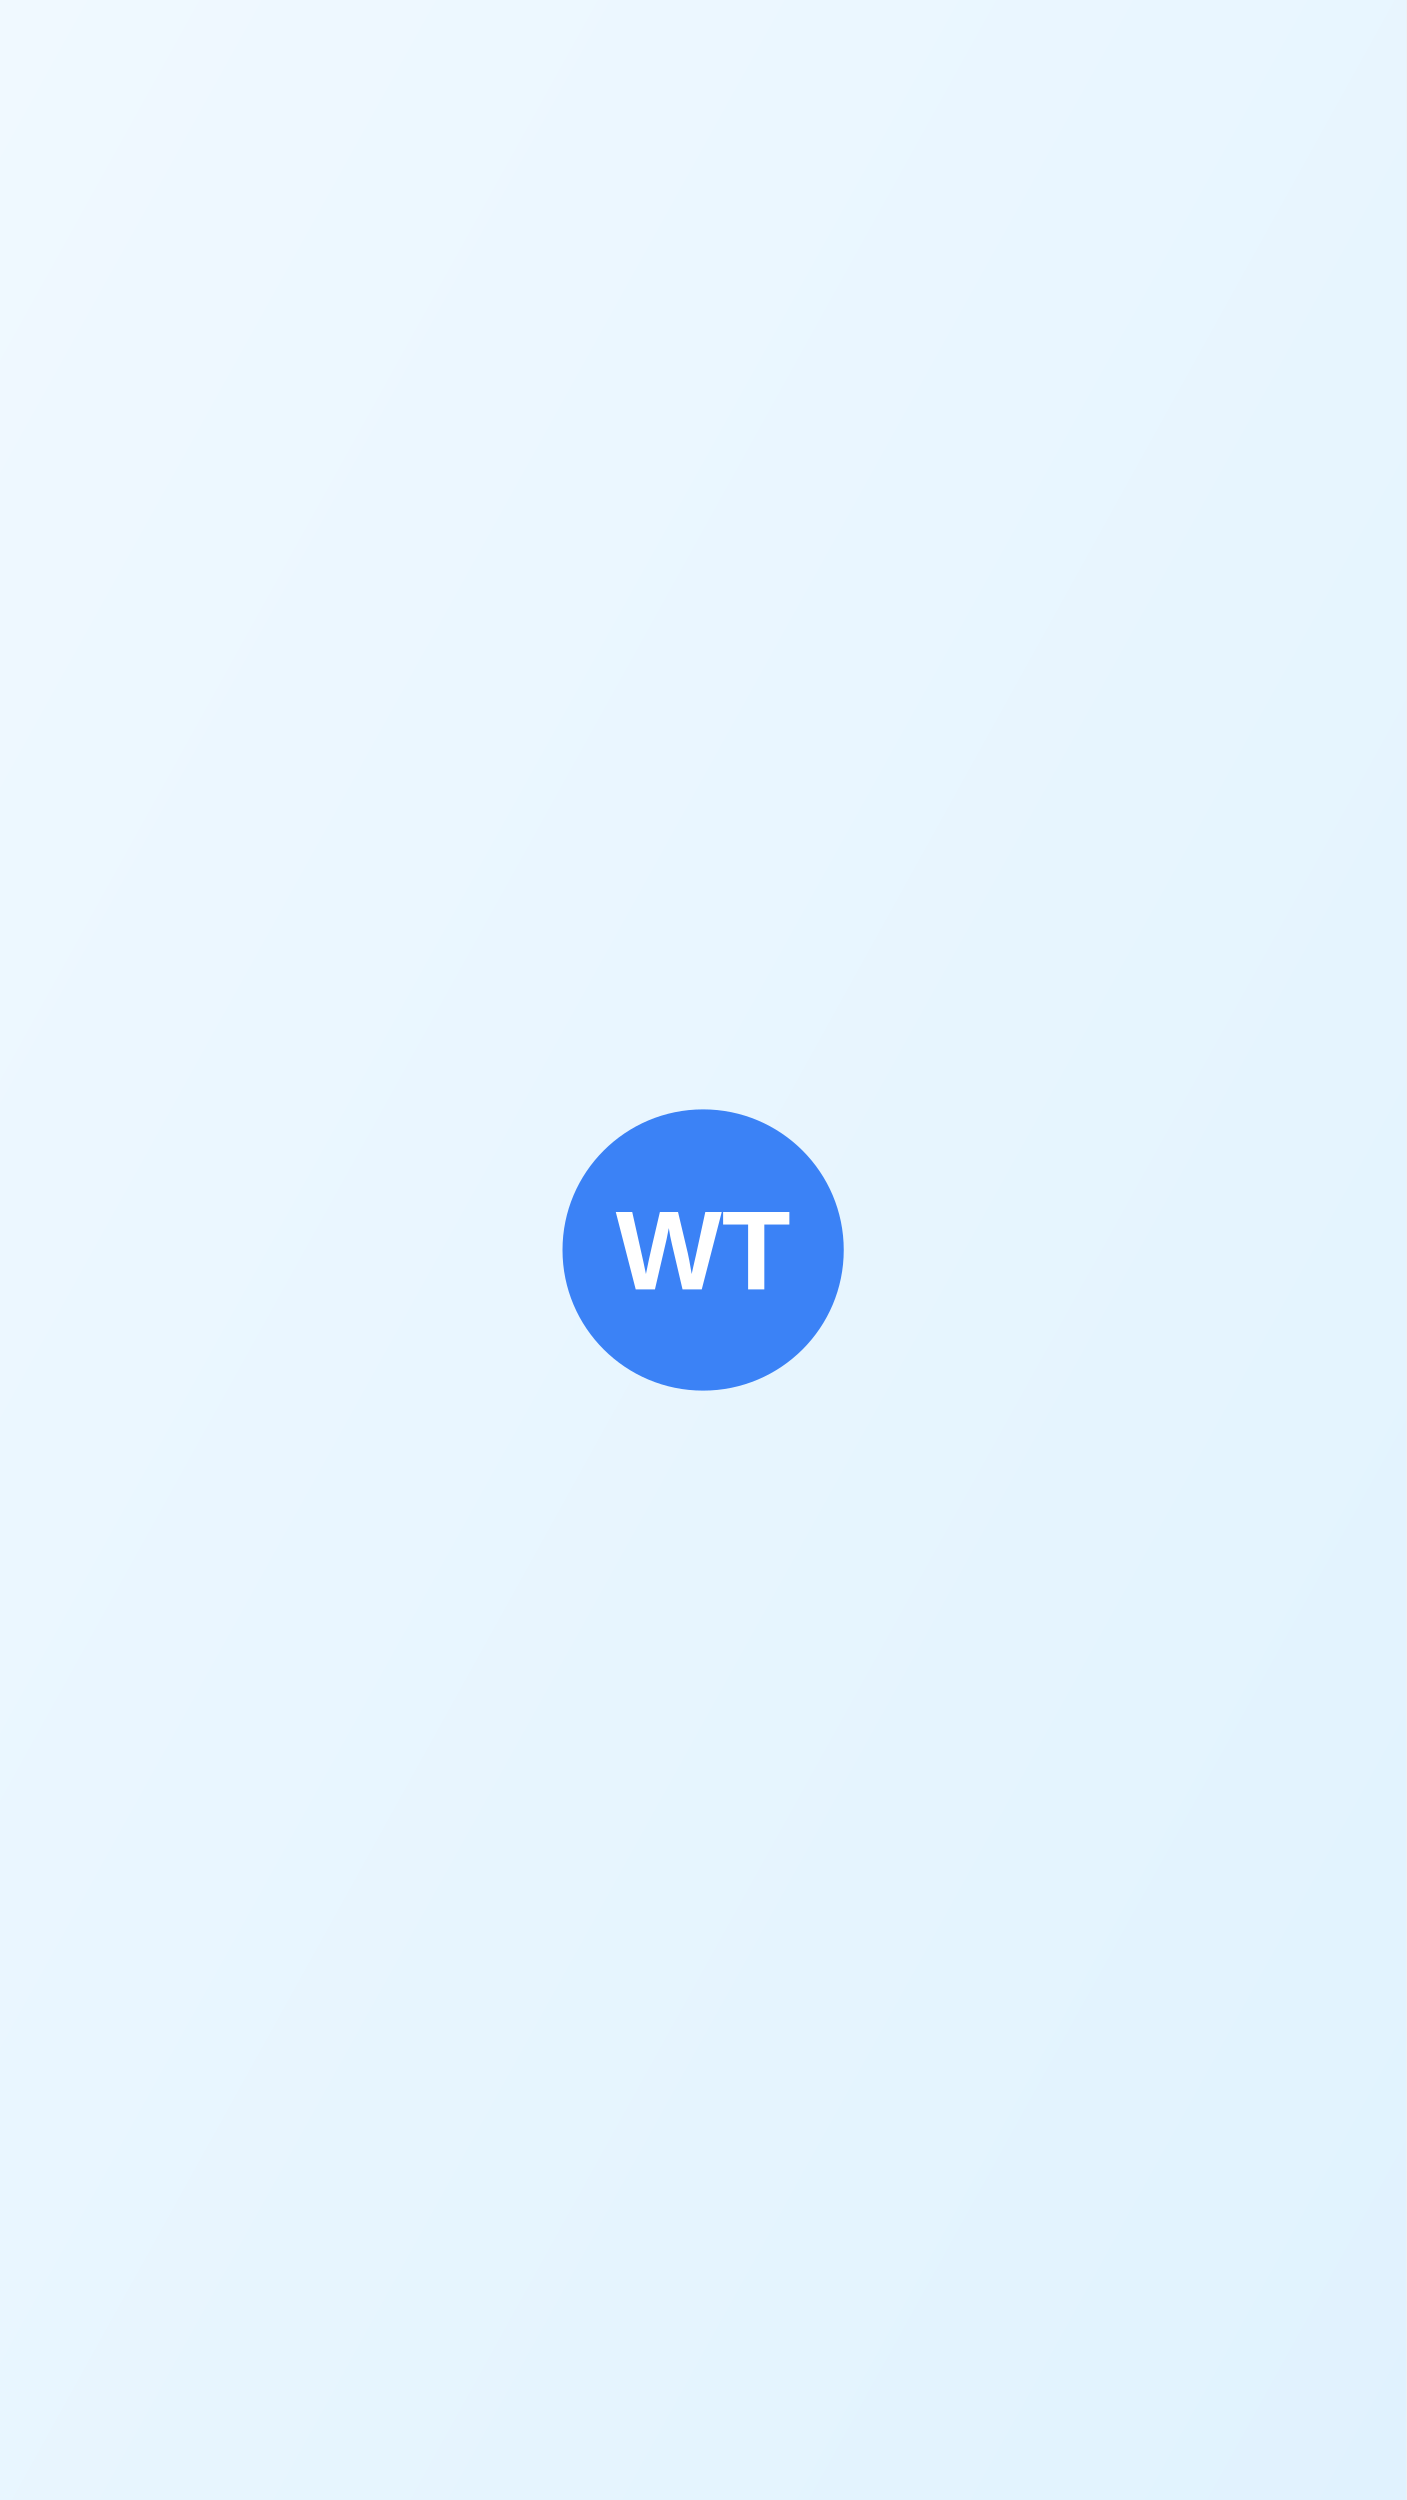
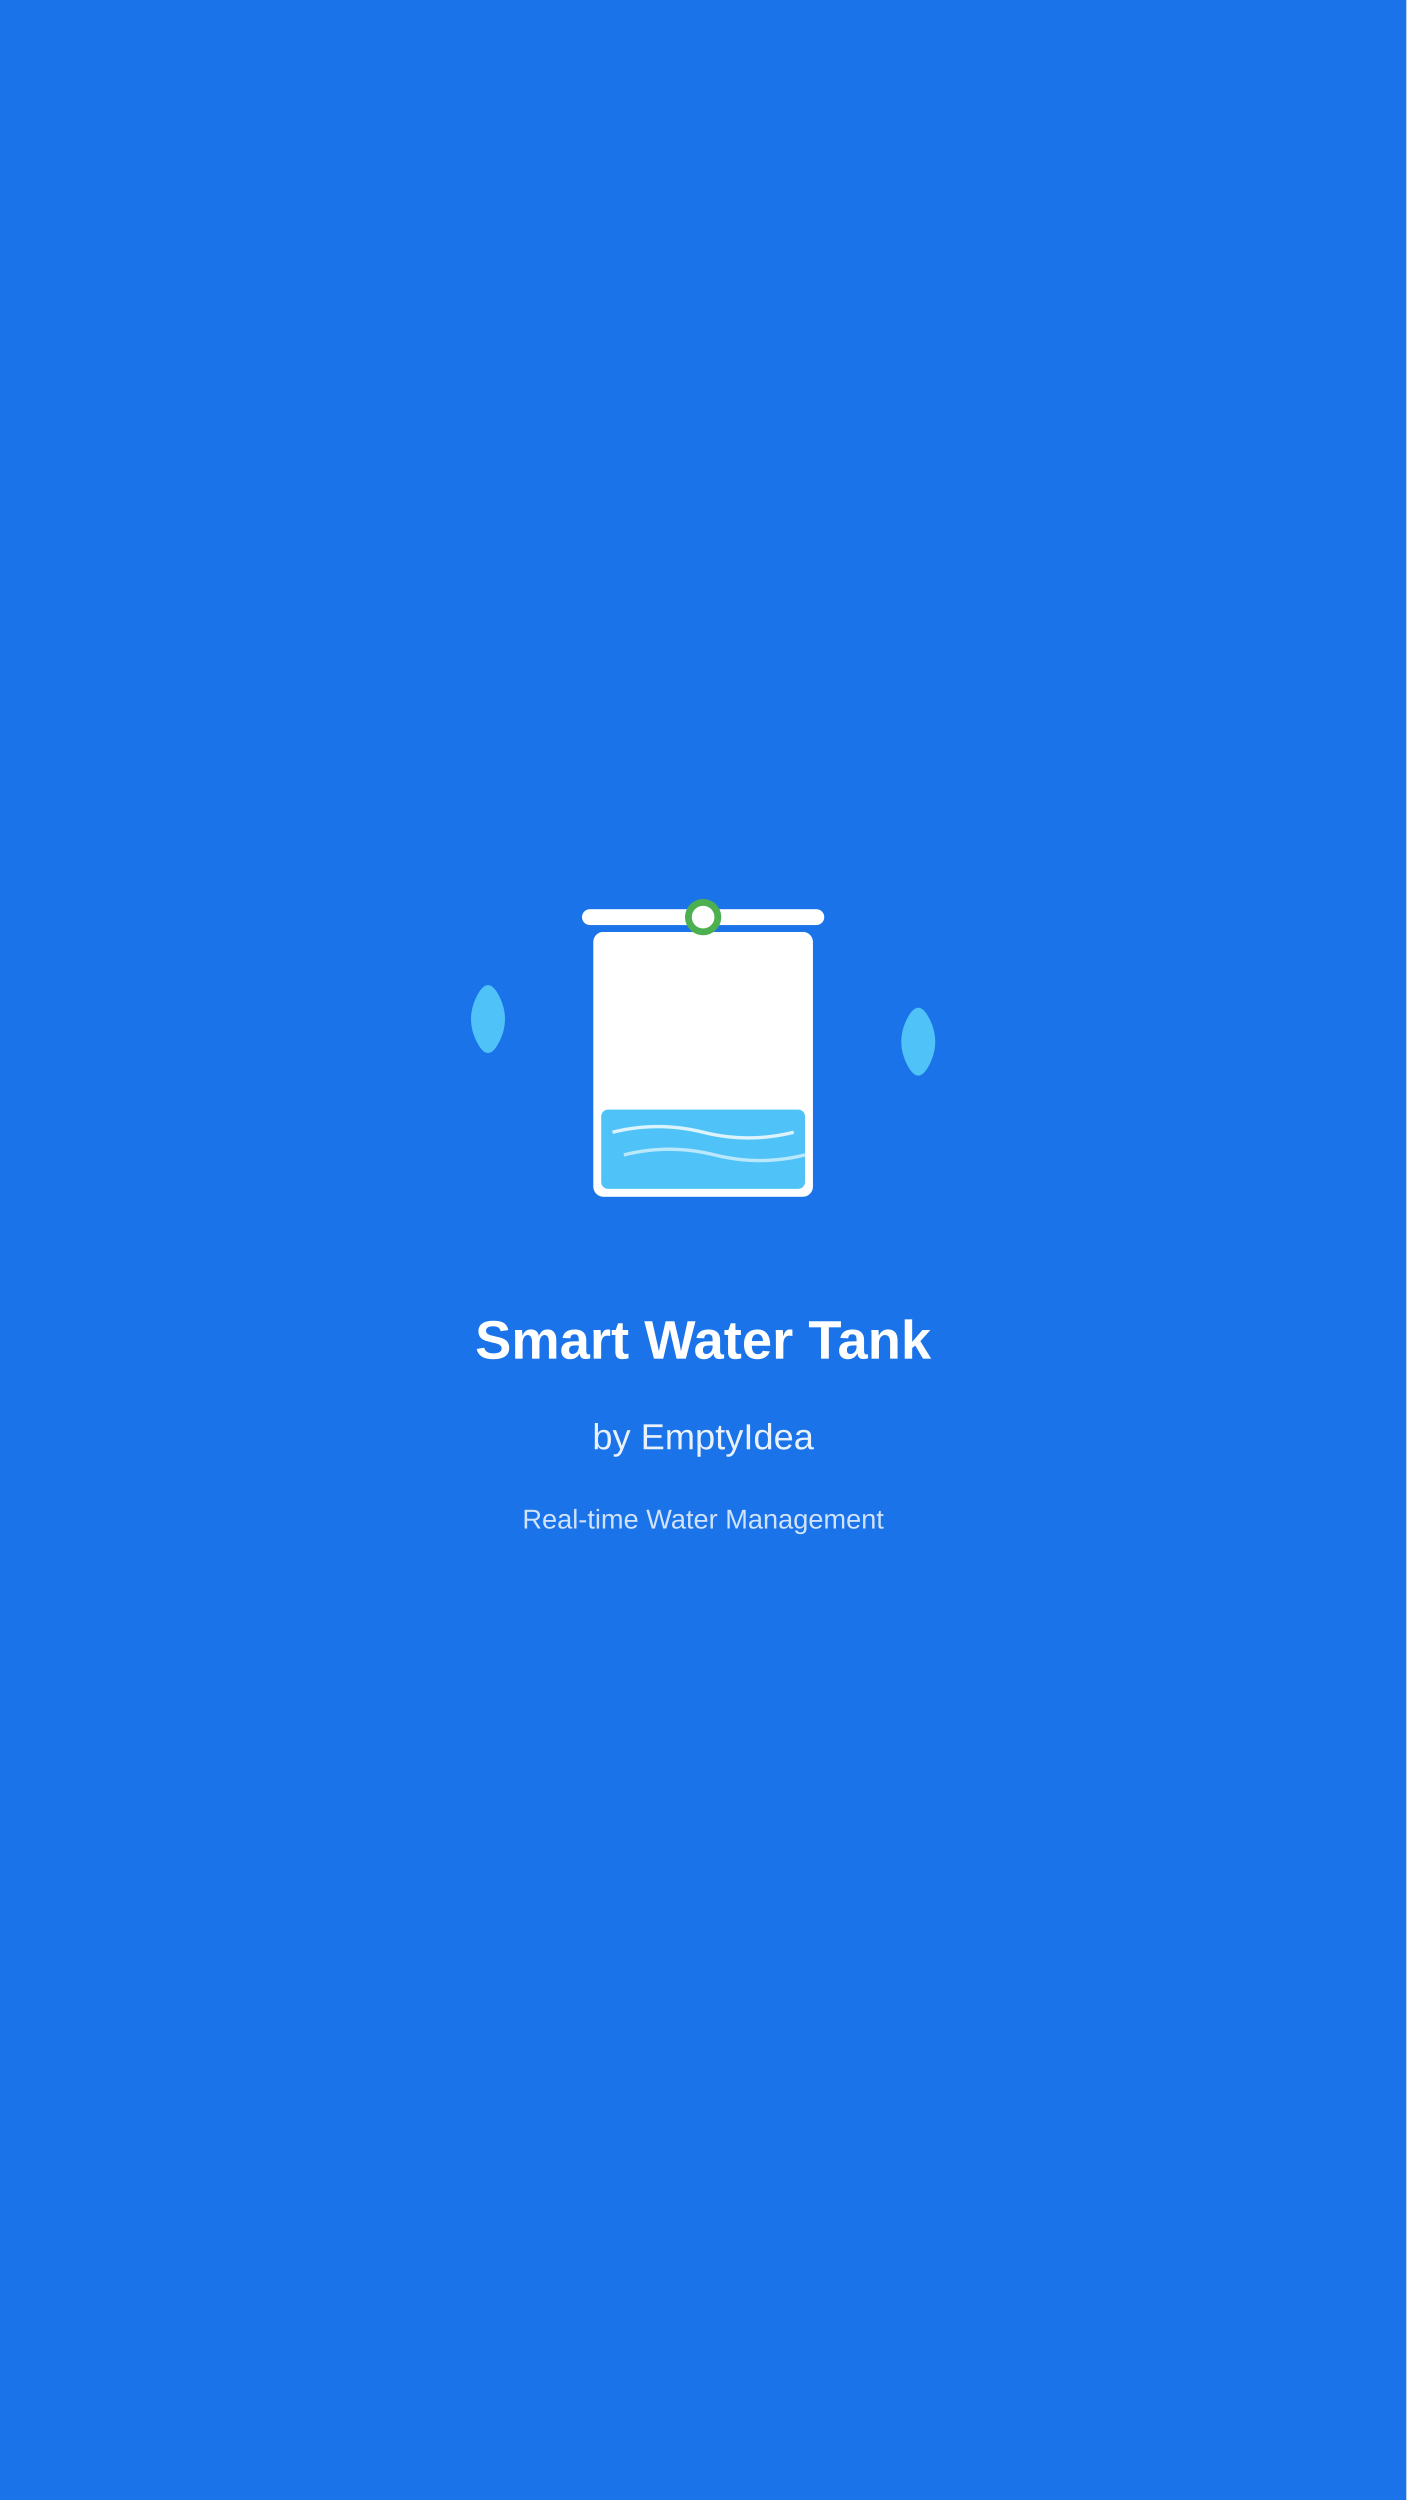
- <svg xmlns="http://www.w3.org/2000/svg" width="1242" height="2208" viewBox="0 0 1242 2208">
-   <defs>
-     <linearGradient id="splashGrad" x1="0%" y1="0%" x2="100%" y2="100%">
-       <stop offset="0%" style="stop-color:#f0f9ff;stop-opacity:1" />
-       <stop offset="100%" style="stop-color:#e0f2fe;stop-opacity:1" />
-     </linearGradient>
-   </defs>
-   <rect width="1242" height="2208" fill="url(#splashGrad)" />
-   <circle cx="621" cy="1104" r="124.2" fill="#3b82f6" />
-   <text x="50%" y="50%" font-family="Arial, sans-serif" font-size="99.36" font-weight="bold" text-anchor="middle" dy="0.35em" fill="white">WT</text>
+ <svg xmlns="http://www.w3.org/2000/svg" width="1242" height="2208" viewBox="0 0 1242 2208" fill="none">
+   <rect width="1242" height="2208" fill="#1a73e8" />
+   <g transform="translate(621, 900)">
+     <rect x="-100" y="-80" width="200" height="240" rx="12" fill="#ffffff" stroke="#1a73e8" stroke-width="6" />
+     <rect x="-90" y="80" width="180" height="70" rx="6" fill="#4fc3f7" />
+     <path d="M-80 100 Q-40 90 0 100 T80 100" stroke="#ffffff" stroke-width="3" fill="none" opacity="0.8" />
+     <path d="M-70 120 Q-30 110 10 120 T90 120" stroke="#ffffff" stroke-width="3" fill="none" opacity="0.6" />
+     <rect x="-110" y="-100" width="220" height="20" rx="10" fill="#ffffff" stroke="#1a73e8" stroke-width="6" />
+     <circle cx="0" cy="-90" r="16" fill="#4caf50" />
+     <circle cx="0" cy="-90" r="10" fill="#ffffff" />
+     <path d="M-200 -20 Q-190 -40 -180 -20 Q-170 0 -180 20 Q-190 40 -200 20 Q-210 0 -200 -20 Z" fill="#4fc3f7" />
+     <path d="M180 0 Q190 -20 200 0 Q210 20 200 40 Q190 60 180 40 Q170 20 180 0 Z" fill="#4fc3f7" />
+   </g>
+   <text x="621" y="1200" text-anchor="middle" font-family="Arial, sans-serif" font-size="48" font-weight="bold" fill="#ffffff">Smart Water Tank</text>
+   <text x="621" y="1280" text-anchor="middle" font-family="Arial, sans-serif" font-size="32" font-weight="normal" fill="#ffffff" opacity="0.9">by EmptyIdea</text>
+   <text x="621" y="1350" text-anchor="middle" font-family="Arial, sans-serif" font-size="24" font-weight="normal" fill="#ffffff" opacity="0.8">Real-time Water Management</text>
</svg>
